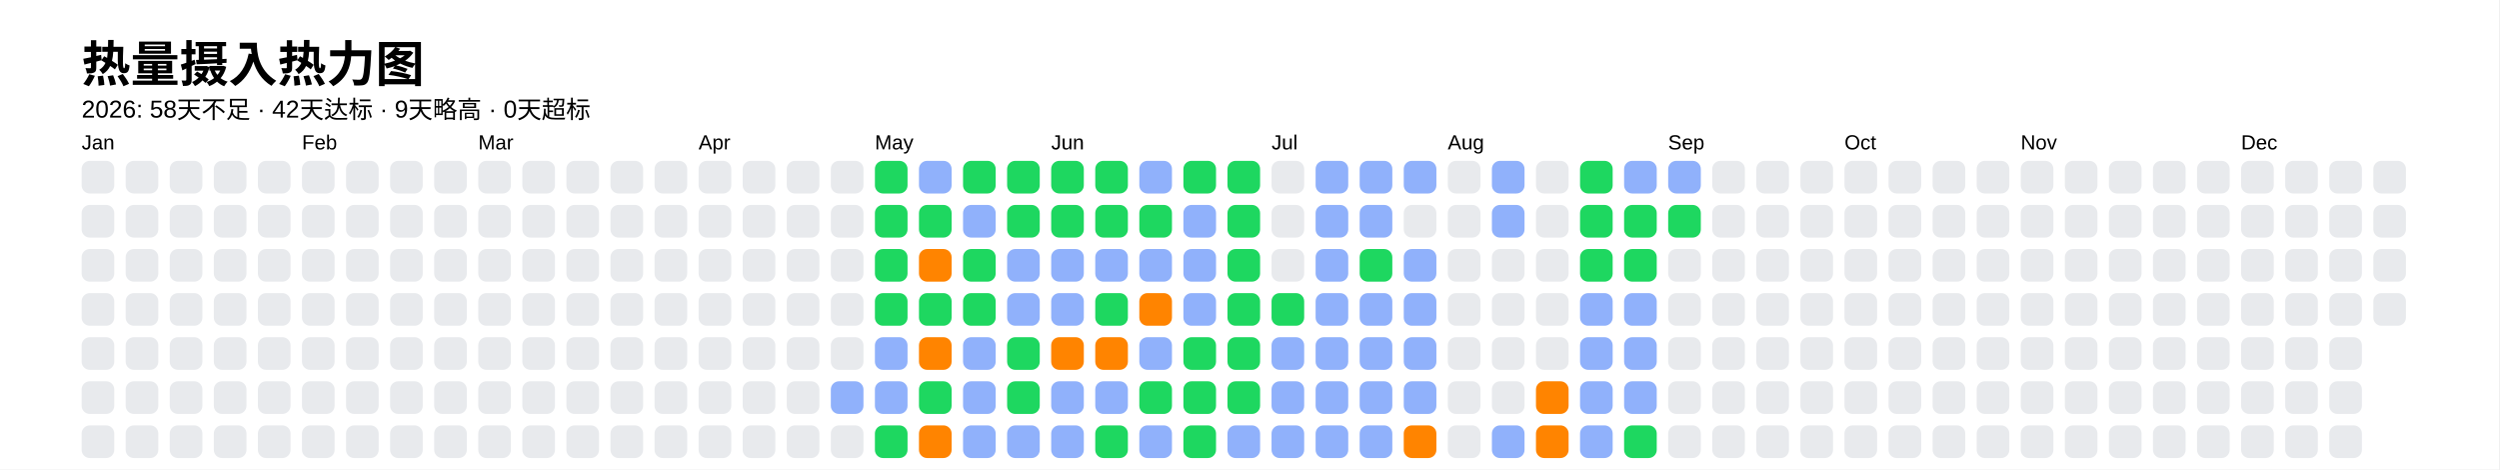
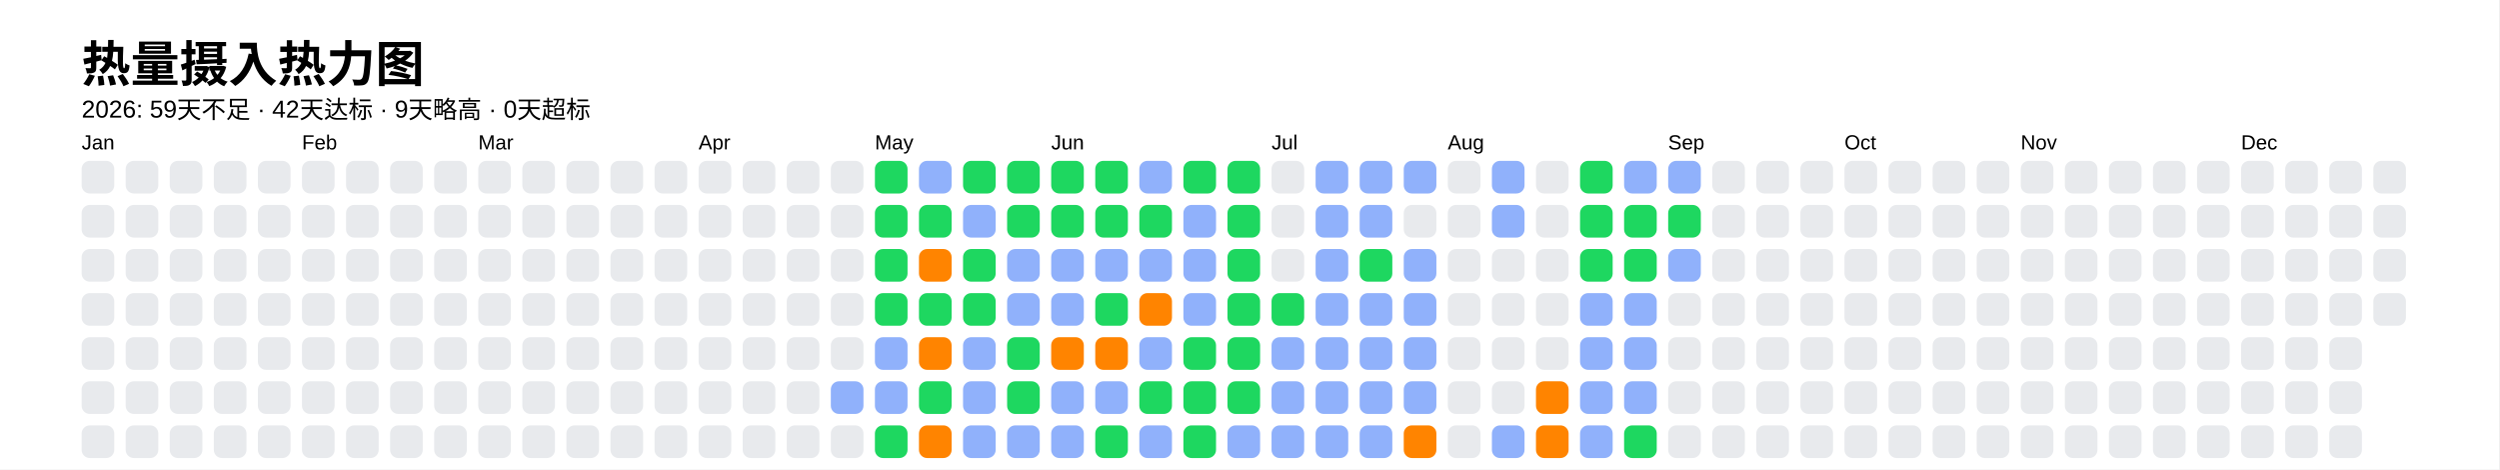
<svg xmlns="http://www.w3.org/2000/svg" style="background-color:white;" baseProfile="full" height="57.5mm" version="1.1" viewBox="0,0,306.2,57.5" width="306.2mm">
  <defs />
  <rect fill="#FFFFFF" height="57.5" width="306.2" x="0" y="0" />
  <text fill="#000000" style="font-size:6px; font-family:Arial; font-weight:bold;" x="10" y="10">热量摄入热力图</text>
-   <text fill="#000000" style="font-size:3px; font-family:Arial;" x="10" y="14.4">2026: 58天不足 · 42天达标 · 9天略高 · 0天超标</text>
+   <text fill="#000000" style="font-size:3px; font-family:Arial;" x="10" y="14.4">2026: 59天不足 · 42天达标 · 9天略高 · 0天超标</text>
  <text fill="#000000" style="font-size:2.5px; font-family:Arial" x="10" y="18.3">Jan</text>
  <rect fill="#E8EAED" height="4" rx="1" ry="1" width="4" x="10" y="19.7" />
  <rect fill="#E8EAED" height="4" rx="1" ry="1" width="4" x="10" y="25.1" />
  <rect fill="#E8EAED" height="4" rx="1" ry="1" width="4" x="10" y="30.5" />
  <rect fill="#E8EAED" height="4" rx="1" ry="1" width="4" x="10" y="35.9" />
  <rect fill="#E8EAED" height="4" rx="1" ry="1" width="4" x="10" y="41.3" />
  <rect fill="#E8EAED" height="4" rx="1" ry="1" width="4" x="10" y="46.7" />
  <rect fill="#E8EAED" height="4" rx="1" ry="1" width="4" x="10" y="52.1" />
  <rect fill="#E8EAED" height="4" rx="1" ry="1" width="4" x="15.4" y="19.7" />
  <rect fill="#E8EAED" height="4" rx="1" ry="1" width="4" x="15.4" y="25.1" />
  <rect fill="#E8EAED" height="4" rx="1" ry="1" width="4" x="15.4" y="30.5" />
  <rect fill="#E8EAED" height="4" rx="1" ry="1" width="4" x="15.4" y="35.9" />
  <rect fill="#E8EAED" height="4" rx="1" ry="1" width="4" x="15.4" y="41.3" />
  <rect fill="#E8EAED" height="4" rx="1" ry="1" width="4" x="15.4" y="46.7" />
  <rect fill="#E8EAED" height="4" rx="1" ry="1" width="4" x="15.4" y="52.1" />
  <rect fill="#E8EAED" height="4" rx="1" ry="1" width="4" x="20.8" y="19.7" />
  <rect fill="#E8EAED" height="4" rx="1" ry="1" width="4" x="20.8" y="25.1" />
  <rect fill="#E8EAED" height="4" rx="1" ry="1" width="4" x="20.8" y="30.5" />
  <rect fill="#E8EAED" height="4" rx="1" ry="1" width="4" x="20.8" y="35.9" />
  <rect fill="#E8EAED" height="4" rx="1" ry="1" width="4" x="20.8" y="41.3" />
  <rect fill="#E8EAED" height="4" rx="1" ry="1" width="4" x="20.8" y="46.7" />
  <rect fill="#E8EAED" height="4" rx="1" ry="1" width="4" x="20.8" y="52.1" />
  <rect fill="#E8EAED" height="4" rx="1" ry="1" width="4" x="26.2" y="19.7" />
  <rect fill="#E8EAED" height="4" rx="1" ry="1" width="4" x="26.2" y="25.1" />
  <rect fill="#E8EAED" height="4" rx="1" ry="1" width="4" x="26.2" y="30.5" />
  <rect fill="#E8EAED" height="4" rx="1" ry="1" width="4" x="26.2" y="35.9" />
  <rect fill="#E8EAED" height="4" rx="1" ry="1" width="4" x="26.2" y="41.3" />
  <rect fill="#E8EAED" height="4" rx="1" ry="1" width="4" x="26.2" y="46.7" />
  <rect fill="#E8EAED" height="4" rx="1" ry="1" width="4" x="26.2" y="52.1" />
  <rect fill="#E8EAED" height="4" rx="1" ry="1" width="4" x="31.6" y="19.7" />
  <rect fill="#E8EAED" height="4" rx="1" ry="1" width="4" x="31.6" y="25.1" />
  <rect fill="#E8EAED" height="4" rx="1" ry="1" width="4" x="31.6" y="30.5" />
  <rect fill="#E8EAED" height="4" rx="1" ry="1" width="4" x="31.6" y="35.9" />
  <rect fill="#E8EAED" height="4" rx="1" ry="1" width="4" x="31.6" y="41.3" />
  <rect fill="#E8EAED" height="4" rx="1" ry="1" width="4" x="31.6" y="46.7" />
  <rect fill="#E8EAED" height="4" rx="1" ry="1" width="4" x="31.6" y="52.1" />
  <text fill="#000000" style="font-size:2.5px; font-family:Arial" x="37.0" y="18.3">Feb</text>
  <rect fill="#E8EAED" height="4" rx="1" ry="1" width="4" x="37.0" y="19.7" />
  <rect fill="#E8EAED" height="4" rx="1" ry="1" width="4" x="37.0" y="25.1" />
  <rect fill="#E8EAED" height="4" rx="1" ry="1" width="4" x="37.0" y="30.5" />
  <rect fill="#E8EAED" height="4" rx="1" ry="1" width="4" x="37.0" y="35.9" />
  <rect fill="#E8EAED" height="4" rx="1" ry="1" width="4" x="37.0" y="41.3" />
  <rect fill="#E8EAED" height="4" rx="1" ry="1" width="4" x="37.0" y="46.7" />
  <rect fill="#E8EAED" height="4" rx="1" ry="1" width="4" x="37.0" y="52.1" />
  <rect fill="#E8EAED" height="4" rx="1" ry="1" width="4" x="42.4" y="19.7" />
  <rect fill="#E8EAED" height="4" rx="1" ry="1" width="4" x="42.4" y="25.1" />
  <rect fill="#E8EAED" height="4" rx="1" ry="1" width="4" x="42.4" y="30.5" />
  <rect fill="#E8EAED" height="4" rx="1" ry="1" width="4" x="42.4" y="35.9" />
  <rect fill="#E8EAED" height="4" rx="1" ry="1" width="4" x="42.4" y="41.3" />
  <rect fill="#E8EAED" height="4" rx="1" ry="1" width="4" x="42.4" y="46.7" />
  <rect fill="#E8EAED" height="4" rx="1" ry="1" width="4" x="42.4" y="52.1" />
  <rect fill="#E8EAED" height="4" rx="1" ry="1" width="4" x="47.8" y="19.7" />
  <rect fill="#E8EAED" height="4" rx="1" ry="1" width="4" x="47.8" y="25.1" />
  <rect fill="#E8EAED" height="4" rx="1" ry="1" width="4" x="47.8" y="30.5" />
  <rect fill="#E8EAED" height="4" rx="1" ry="1" width="4" x="47.8" y="35.9" />
  <rect fill="#E8EAED" height="4" rx="1" ry="1" width="4" x="47.8" y="41.3" />
  <rect fill="#E8EAED" height="4" rx="1" ry="1" width="4" x="47.8" y="46.7" />
  <rect fill="#E8EAED" height="4" rx="1" ry="1" width="4" x="47.8" y="52.1" />
  <rect fill="#E8EAED" height="4" rx="1" ry="1" width="4" x="53.2" y="19.7" />
  <rect fill="#E8EAED" height="4" rx="1" ry="1" width="4" x="53.2" y="25.1" />
  <rect fill="#E8EAED" height="4" rx="1" ry="1" width="4" x="53.2" y="30.5" />
  <rect fill="#E8EAED" height="4" rx="1" ry="1" width="4" x="53.2" y="35.9" />
  <rect fill="#E8EAED" height="4" rx="1" ry="1" width="4" x="53.2" y="41.3" />
  <rect fill="#E8EAED" height="4" rx="1" ry="1" width="4" x="53.2" y="46.7" />
  <rect fill="#E8EAED" height="4" rx="1" ry="1" width="4" x="53.2" y="52.1" />
  <text fill="#000000" style="font-size:2.5px; font-family:Arial" x="58.6" y="18.3">Mar</text>
  <rect fill="#E8EAED" height="4" rx="1" ry="1" width="4" x="58.6" y="19.7" />
  <rect fill="#E8EAED" height="4" rx="1" ry="1" width="4" x="58.6" y="25.1" />
  <rect fill="#E8EAED" height="4" rx="1" ry="1" width="4" x="58.6" y="30.5" />
  <rect fill="#E8EAED" height="4" rx="1" ry="1" width="4" x="58.6" y="35.9" />
  <rect fill="#E8EAED" height="4" rx="1" ry="1" width="4" x="58.6" y="41.3" />
  <rect fill="#E8EAED" height="4" rx="1" ry="1" width="4" x="58.6" y="46.7" />
  <rect fill="#E8EAED" height="4" rx="1" ry="1" width="4" x="58.6" y="52.1" />
  <rect fill="#E8EAED" height="4" rx="1" ry="1" width="4" x="64" y="19.7" />
  <rect fill="#E8EAED" height="4" rx="1" ry="1" width="4" x="64" y="25.1" />
  <rect fill="#E8EAED" height="4" rx="1" ry="1" width="4" x="64" y="30.5" />
  <rect fill="#E8EAED" height="4" rx="1" ry="1" width="4" x="64" y="35.9" />
  <rect fill="#E8EAED" height="4" rx="1" ry="1" width="4" x="64" y="41.3" />
  <rect fill="#E8EAED" height="4" rx="1" ry="1" width="4" x="64" y="46.7" />
  <rect fill="#E8EAED" height="4" rx="1" ry="1" width="4" x="64" y="52.1" />
  <rect fill="#E8EAED" height="4" rx="1" ry="1" width="4" x="69.4" y="19.7" />
  <rect fill="#E8EAED" height="4" rx="1" ry="1" width="4" x="69.4" y="25.1" />
  <rect fill="#E8EAED" height="4" rx="1" ry="1" width="4" x="69.4" y="30.5" />
  <rect fill="#E8EAED" height="4" rx="1" ry="1" width="4" x="69.4" y="35.9" />
  <rect fill="#E8EAED" height="4" rx="1" ry="1" width="4" x="69.4" y="41.3" />
  <rect fill="#E8EAED" height="4" rx="1" ry="1" width="4" x="69.4" y="46.7" />
  <rect fill="#E8EAED" height="4" rx="1" ry="1" width="4" x="69.4" y="52.1" />
  <rect fill="#E8EAED" height="4" rx="1" ry="1" width="4" x="74.8" y="19.7" />
  <rect fill="#E8EAED" height="4" rx="1" ry="1" width="4" x="74.8" y="25.1" />
  <rect fill="#E8EAED" height="4" rx="1" ry="1" width="4" x="74.8" y="30.5" />
  <rect fill="#E8EAED" height="4" rx="1" ry="1" width="4" x="74.8" y="35.9" />
  <rect fill="#E8EAED" height="4" rx="1" ry="1" width="4" x="74.8" y="41.3" />
  <rect fill="#E8EAED" height="4" rx="1" ry="1" width="4" x="74.8" y="46.7" />
  <rect fill="#E8EAED" height="4" rx="1" ry="1" width="4" x="74.8" y="52.1" />
  <rect fill="#E8EAED" height="4" rx="1" ry="1" width="4" x="80.2" y="19.7" />
  <rect fill="#E8EAED" height="4" rx="1" ry="1" width="4" x="80.2" y="25.1" />
  <rect fill="#E8EAED" height="4" rx="1" ry="1" width="4" x="80.2" y="30.5" />
  <rect fill="#E8EAED" height="4" rx="1" ry="1" width="4" x="80.2" y="35.9" />
  <rect fill="#E8EAED" height="4" rx="1" ry="1" width="4" x="80.2" y="41.3" />
  <rect fill="#E8EAED" height="4" rx="1" ry="1" width="4" x="80.2" y="46.7" />
  <rect fill="#E8EAED" height="4" rx="1" ry="1" width="4" x="80.2" y="52.1" />
  <text fill="#000000" style="font-size:2.5px; font-family:Arial" x="85.6" y="18.3">Apr</text>
  <rect fill="#E8EAED" height="4" rx="1" ry="1" width="4" x="85.6" y="19.7" />
  <rect fill="#E8EAED" height="4" rx="1" ry="1" width="4" x="85.6" y="25.1" />
  <rect fill="#E8EAED" height="4" rx="1" ry="1" width="4" x="85.6" y="30.5" />
  <rect fill="#E8EAED" height="4" rx="1" ry="1" width="4" x="85.6" y="35.9" />
  <rect fill="#E8EAED" height="4" rx="1" ry="1" width="4" x="85.6" y="41.3" />
  <rect fill="#E8EAED" height="4" rx="1" ry="1" width="4" x="85.6" y="46.7" />
  <rect fill="#E8EAED" height="4" rx="1" ry="1" width="4" x="85.6" y="52.1" />
  <rect fill="#E8EAED" height="4" rx="1" ry="1" width="4" x="91" y="19.7" />
  <rect fill="#E8EAED" height="4" rx="1" ry="1" width="4" x="91" y="25.1" />
  <rect fill="#E8EAED" height="4" rx="1" ry="1" width="4" x="91" y="30.5" />
  <rect fill="#E8EAED" height="4" rx="1" ry="1" width="4" x="91" y="35.9" />
  <rect fill="#E8EAED" height="4" rx="1" ry="1" width="4" x="91" y="41.3" />
  <rect fill="#E8EAED" height="4" rx="1" ry="1" width="4" x="91" y="46.7" />
  <rect fill="#E8EAED" height="4" rx="1" ry="1" width="4" x="91" y="52.1" />
  <rect fill="#E8EAED" height="4" rx="1" ry="1" width="4" x="96.4" y="19.7" />
  <rect fill="#E8EAED" height="4" rx="1" ry="1" width="4" x="96.4" y="25.1" />
  <rect fill="#E8EAED" height="4" rx="1" ry="1" width="4" x="96.4" y="30.5" />
  <rect fill="#E8EAED" height="4" rx="1" ry="1" width="4" x="96.4" y="35.9" />
  <rect fill="#E8EAED" height="4" rx="1" ry="1" width="4" x="96.4" y="41.3" />
  <rect fill="#E8EAED" height="4" rx="1" ry="1" width="4" x="96.4" y="46.7" />
  <rect fill="#E8EAED" height="4" rx="1" ry="1" width="4" x="96.4" y="52.1" />
  <rect fill="#E8EAED" height="4" rx="1" ry="1" width="4" x="101.8" y="19.7" />
  <rect fill="#E8EAED" height="4" rx="1" ry="1" width="4" x="101.8" y="25.1" />
  <rect fill="#E8EAED" height="4" rx="1" ry="1" width="4" x="101.8" y="30.5" />
  <rect fill="#E8EAED" height="4" rx="1" ry="1" width="4" x="101.8" y="35.9" />
  <rect fill="#E8EAED" height="4" rx="1" ry="1" width="4" x="101.8" y="41.3" />
  <rect fill="#90b1fb" height="4" rx="1" ry="1" width="4" x="101.8" y="46.7" />
  <rect fill="#E8EAED" height="4" rx="1" ry="1" width="4" x="101.8" y="52.1" />
  <text fill="#000000" style="font-size:2.5px; font-family:Arial" x="107.2" y="18.3">May</text>
  <rect fill="#1ed760" height="4" rx="1" ry="1" width="4" x="107.2" y="19.7" />
  <rect fill="#1ed760" height="4" rx="1" ry="1" width="4" x="107.2" y="25.1" />
  <rect fill="#1ed760" height="4" rx="1" ry="1" width="4" x="107.2" y="30.5" />
  <rect fill="#1ed760" height="4" rx="1" ry="1" width="4" x="107.2" y="35.9" />
  <rect fill="#90b1fb" height="4" rx="1" ry="1" width="4" x="107.2" y="41.3" />
  <rect fill="#90b1fb" height="4" rx="1" ry="1" width="4" x="107.2" y="46.7" />
  <rect fill="#1ed760" height="4" rx="1" ry="1" width="4" x="107.2" y="52.1" />
  <rect fill="#90b1fb" height="4" rx="1" ry="1" width="4" x="112.6" y="19.7" />
  <rect fill="#1ed760" height="4" rx="1" ry="1" width="4" x="112.6" y="25.1" />
  <rect fill="#ff8400" height="4" rx="1" ry="1" width="4" x="112.6" y="30.5" />
  <rect fill="#1ed760" height="4" rx="1" ry="1" width="4" x="112.6" y="35.9" />
  <rect fill="#ff8400" height="4" rx="1" ry="1" width="4" x="112.6" y="41.3" />
  <rect fill="#1ed760" height="4" rx="1" ry="1" width="4" x="112.6" y="46.7" />
  <rect fill="#ff8400" height="4" rx="1" ry="1" width="4" x="112.6" y="52.1" />
  <rect fill="#1ed760" height="4" rx="1" ry="1" width="4" x="118" y="19.7" />
  <rect fill="#90b1fb" height="4" rx="1" ry="1" width="4" x="118" y="25.1" />
  <rect fill="#1ed760" height="4" rx="1" ry="1" width="4" x="118" y="30.5" />
  <rect fill="#1ed760" height="4" rx="1" ry="1" width="4" x="118" y="35.9" />
  <rect fill="#90b1fb" height="4" rx="1" ry="1" width="4" x="118" y="41.3" />
  <rect fill="#90b1fb" height="4" rx="1" ry="1" width="4" x="118" y="46.7" />
  <rect fill="#90b1fb" height="4" rx="1" ry="1" width="4" x="118" y="52.1" />
  <rect fill="#1ed760" height="4" rx="1" ry="1" width="4" x="123.4" y="19.7" />
  <rect fill="#1ed760" height="4" rx="1" ry="1" width="4" x="123.4" y="25.1" />
  <rect fill="#90b1fb" height="4" rx="1" ry="1" width="4" x="123.4" y="30.5" />
  <rect fill="#90b1fb" height="4" rx="1" ry="1" width="4" x="123.4" y="35.9" />
  <rect fill="#1ed760" height="4" rx="1" ry="1" width="4" x="123.4" y="41.3" />
  <rect fill="#1ed760" height="4" rx="1" ry="1" width="4" x="123.4" y="46.7" />
  <rect fill="#90b1fb" height="4" rx="1" ry="1" width="4" x="123.4" y="52.1" />
  <text fill="#000000" style="font-size:2.5px; font-family:Arial" x="128.8" y="18.3">Jun</text>
  <rect fill="#1ed760" height="4" rx="1" ry="1" width="4" x="128.8" y="19.7" />
  <rect fill="#1ed760" height="4" rx="1" ry="1" width="4" x="128.8" y="25.1" />
  <rect fill="#90b1fb" height="4" rx="1" ry="1" width="4" x="128.8" y="30.5" />
  <rect fill="#90b1fb" height="4" rx="1" ry="1" width="4" x="128.8" y="35.9" />
  <rect fill="#ff8400" height="4" rx="1" ry="1" width="4" x="128.8" y="41.3" />
  <rect fill="#90b1fb" height="4" rx="1" ry="1" width="4" x="128.8" y="46.7" />
  <rect fill="#90b1fb" height="4" rx="1" ry="1" width="4" x="128.8" y="52.1" />
  <rect fill="#1ed760" height="4" rx="1" ry="1" width="4" x="134.2" y="19.7" />
  <rect fill="#1ed760" height="4" rx="1" ry="1" width="4" x="134.2" y="25.1" />
  <rect fill="#90b1fb" height="4" rx="1" ry="1" width="4" x="134.2" y="30.5" />
  <rect fill="#1ed760" height="4" rx="1" ry="1" width="4" x="134.2" y="35.9" />
  <rect fill="#ff8400" height="4" rx="1" ry="1" width="4" x="134.2" y="41.3" />
  <rect fill="#90b1fb" height="4" rx="1" ry="1" width="4" x="134.2" y="46.7" />
  <rect fill="#1ed760" height="4" rx="1" ry="1" width="4" x="134.2" y="52.1" />
  <rect fill="#90b1fb" height="4" rx="1" ry="1" width="4" x="139.6" y="19.7" />
  <rect fill="#1ed760" height="4" rx="1" ry="1" width="4" x="139.6" y="25.1" />
  <rect fill="#90b1fb" height="4" rx="1" ry="1" width="4" x="139.6" y="30.5" />
  <rect fill="#ff8400" height="4" rx="1" ry="1" width="4" x="139.6" y="35.9" />
  <rect fill="#90b1fb" height="4" rx="1" ry="1" width="4" x="139.6" y="41.3" />
  <rect fill="#1ed760" height="4" rx="1" ry="1" width="4" x="139.6" y="46.7" />
  <rect fill="#90b1fb" height="4" rx="1" ry="1" width="4" x="139.6" y="52.1" />
  <rect fill="#1ed760" height="4" rx="1" ry="1" width="4" x="145" y="19.7" />
  <rect fill="#90b1fb" height="4" rx="1" ry="1" width="4" x="145" y="25.1" />
  <rect fill="#90b1fb" height="4" rx="1" ry="1" width="4" x="145" y="30.5" />
  <rect fill="#90b1fb" height="4" rx="1" ry="1" width="4" x="145" y="35.9" />
  <rect fill="#1ed760" height="4" rx="1" ry="1" width="4" x="145" y="41.3" />
  <rect fill="#1ed760" height="4" rx="1" ry="1" width="4" x="145" y="46.7" />
  <rect fill="#1ed760" height="4" rx="1" ry="1" width="4" x="145" y="52.1" />
  <rect fill="#1ed760" height="4" rx="1" ry="1" width="4" x="150.4" y="19.7" />
  <rect fill="#1ed760" height="4" rx="1" ry="1" width="4" x="150.4" y="25.1" />
  <rect fill="#1ed760" height="4" rx="1" ry="1" width="4" x="150.4" y="30.5" />
  <rect fill="#1ed760" height="4" rx="1" ry="1" width="4" x="150.4" y="35.9" />
  <rect fill="#1ed760" height="4" rx="1" ry="1" width="4" x="150.4" y="41.3" />
  <rect fill="#1ed760" height="4" rx="1" ry="1" width="4" x="150.4" y="46.7" />
  <rect fill="#90b1fb" height="4" rx="1" ry="1" width="4" x="150.4" y="52.1" />
  <text fill="#000000" style="font-size:2.5px; font-family:Arial" x="155.8" y="18.3">Jul</text>
  <rect fill="#E8EAED" height="4" rx="1" ry="1" width="4" x="155.8" y="19.7" />
  <rect fill="#E8EAED" height="4" rx="1" ry="1" width="4" x="155.8" y="25.1" />
  <rect fill="#E8EAED" height="4" rx="1" ry="1" width="4" x="155.8" y="30.5" />
  <rect fill="#1ed760" height="4" rx="1" ry="1" width="4" x="155.8" y="35.9" />
  <rect fill="#90b1fb" height="4" rx="1" ry="1" width="4" x="155.8" y="41.3" />
  <rect fill="#90b1fb" height="4" rx="1" ry="1" width="4" x="155.8" y="46.7" />
  <rect fill="#90b1fb" height="4" rx="1" ry="1" width="4" x="155.8" y="52.1" />
  <rect fill="#90b1fb" height="4" rx="1" ry="1" width="4" x="161.2" y="19.7" />
  <rect fill="#90b1fb" height="4" rx="1" ry="1" width="4" x="161.2" y="25.1" />
  <rect fill="#90b1fb" height="4" rx="1" ry="1" width="4" x="161.2" y="30.5" />
  <rect fill="#90b1fb" height="4" rx="1" ry="1" width="4" x="161.2" y="35.9" />
  <rect fill="#90b1fb" height="4" rx="1" ry="1" width="4" x="161.2" y="41.3" />
  <rect fill="#90b1fb" height="4" rx="1" ry="1" width="4" x="161.2" y="46.7" />
  <rect fill="#90b1fb" height="4" rx="1" ry="1" width="4" x="161.2" y="52.1" />
  <rect fill="#90b1fb" height="4" rx="1" ry="1" width="4" x="166.6" y="19.7" />
  <rect fill="#90b1fb" height="4" rx="1" ry="1" width="4" x="166.6" y="25.1" />
  <rect fill="#1ed760" height="4" rx="1" ry="1" width="4" x="166.6" y="30.5" />
  <rect fill="#90b1fb" height="4" rx="1" ry="1" width="4" x="166.6" y="35.9" />
  <rect fill="#90b1fb" height="4" rx="1" ry="1" width="4" x="166.6" y="41.3" />
  <rect fill="#90b1fb" height="4" rx="1" ry="1" width="4" x="166.6" y="46.7" />
  <rect fill="#90b1fb" height="4" rx="1" ry="1" width="4" x="166.6" y="52.1" />
  <rect fill="#90b1fb" height="4" rx="1" ry="1" width="4" x="172" y="19.7" />
  <rect fill="#E8EAED" height="4" rx="1" ry="1" width="4" x="172" y="25.1" />
  <rect fill="#90b1fb" height="4" rx="1" ry="1" width="4" x="172" y="30.5" />
  <rect fill="#90b1fb" height="4" rx="1" ry="1" width="4" x="172" y="35.9" />
  <rect fill="#90b1fb" height="4" rx="1" ry="1" width="4" x="172" y="41.3" />
  <rect fill="#90b1fb" height="4" rx="1" ry="1" width="4" x="172" y="46.7" />
  <rect fill="#ff8400" height="4" rx="1" ry="1" width="4" x="172" y="52.1" />
  <text fill="#000000" style="font-size:2.5px; font-family:Arial" x="177.4" y="18.3">Aug</text>
  <rect fill="#E8EAED" height="4" rx="1" ry="1" width="4" x="177.4" y="19.7" />
  <rect fill="#E8EAED" height="4" rx="1" ry="1" width="4" x="177.4" y="25.1" />
  <rect fill="#E8EAED" height="4" rx="1" ry="1" width="4" x="177.4" y="30.5" />
  <rect fill="#E8EAED" height="4" rx="1" ry="1" width="4" x="177.4" y="35.9" />
  <rect fill="#E8EAED" height="4" rx="1" ry="1" width="4" x="177.4" y="41.3" />
  <rect fill="#E8EAED" height="4" rx="1" ry="1" width="4" x="177.4" y="46.7" />
  <rect fill="#E8EAED" height="4" rx="1" ry="1" width="4" x="177.4" y="52.1" />
  <rect fill="#90b1fb" height="4" rx="1" ry="1" width="4" x="182.8" y="19.7" />
  <rect fill="#90b1fb" height="4" rx="1" ry="1" width="4" x="182.8" y="25.1" />
  <rect fill="#E8EAED" height="4" rx="1" ry="1" width="4" x="182.8" y="30.5" />
  <rect fill="#E8EAED" height="4" rx="1" ry="1" width="4" x="182.8" y="35.9" />
  <rect fill="#E8EAED" height="4" rx="1" ry="1" width="4" x="182.8" y="41.3" />
  <rect fill="#E8EAED" height="4" rx="1" ry="1" width="4" x="182.8" y="46.7" />
  <rect fill="#90b1fb" height="4" rx="1" ry="1" width="4" x="182.8" y="52.1" />
  <rect fill="#E8EAED" height="4" rx="1" ry="1" width="4" x="188.2" y="19.7" />
  <rect fill="#E8EAED" height="4" rx="1" ry="1" width="4" x="188.2" y="25.1" />
  <rect fill="#E8EAED" height="4" rx="1" ry="1" width="4" x="188.2" y="30.5" />
  <rect fill="#E8EAED" height="4" rx="1" ry="1" width="4" x="188.2" y="35.9" />
  <rect fill="#E8EAED" height="4" rx="1" ry="1" width="4" x="188.2" y="41.3" />
  <rect fill="#ff8400" height="4" rx="1" ry="1" width="4" x="188.2" y="46.7" />
  <rect fill="#ff8400" height="4" rx="1" ry="1" width="4" x="188.2" y="52.1" />
  <rect fill="#1ed760" height="4" rx="1" ry="1" width="4" x="193.6" y="19.7" />
  <rect fill="#1ed760" height="4" rx="1" ry="1" width="4" x="193.6" y="25.1" />
  <rect fill="#1ed760" height="4" rx="1" ry="1" width="4" x="193.6" y="30.5" />
  <rect fill="#90b1fb" height="4" rx="1" ry="1" width="4" x="193.6" y="35.9" />
  <rect fill="#90b1fb" height="4" rx="1" ry="1" width="4" x="193.6" y="41.3" />
  <rect fill="#90b1fb" height="4" rx="1" ry="1" width="4" x="193.6" y="46.7" />
  <rect fill="#90b1fb" height="4" rx="1" ry="1" width="4" x="193.6" y="52.1" />
  <rect fill="#90b1fb" height="4" rx="1" ry="1" width="4" x="199" y="19.7" />
  <rect fill="#1ed760" height="4" rx="1" ry="1" width="4" x="199" y="25.1" />
  <rect fill="#1ed760" height="4" rx="1" ry="1" width="4" x="199" y="30.5" />
  <rect fill="#90b1fb" height="4" rx="1" ry="1" width="4" x="199" y="35.9" />
  <rect fill="#90b1fb" height="4" rx="1" ry="1" width="4" x="199" y="41.3" />
  <rect fill="#90b1fb" height="4" rx="1" ry="1" width="4" x="199" y="46.7" />
  <rect fill="#1ed760" height="4" rx="1" ry="1" width="4" x="199" y="52.1" />
  <text fill="#000000" style="font-size:2.5px; font-family:Arial" x="204.4" y="18.3">Sep</text>
  <rect fill="#90b1fb" height="4" rx="1" ry="1" width="4" x="204.4" y="19.7" />
  <rect fill="#1ed760" height="4" rx="1" ry="1" width="4" x="204.4" y="25.1" />
-   <rect fill="#E8EAED" height="4" rx="1" ry="1" width="4" x="204.4" y="30.5" />
+   <rect fill="#90b1fb" height="4" rx="1" ry="1" width="4" x="204.4" y="30.5" />
  <rect fill="#E8EAED" height="4" rx="1" ry="1" width="4" x="204.4" y="35.9" />
  <rect fill="#E8EAED" height="4" rx="1" ry="1" width="4" x="204.4" y="41.3" />
  <rect fill="#E8EAED" height="4" rx="1" ry="1" width="4" x="204.4" y="46.7" />
  <rect fill="#E8EAED" height="4" rx="1" ry="1" width="4" x="204.4" y="52.1" />
  <rect fill="#E8EAED" height="4" rx="1" ry="1" width="4" x="209.8" y="19.7" />
  <rect fill="#E8EAED" height="4" rx="1" ry="1" width="4" x="209.8" y="25.1" />
  <rect fill="#E8EAED" height="4" rx="1" ry="1" width="4" x="209.8" y="30.5" />
  <rect fill="#E8EAED" height="4" rx="1" ry="1" width="4" x="209.8" y="35.9" />
  <rect fill="#E8EAED" height="4" rx="1" ry="1" width="4" x="209.8" y="41.3" />
  <rect fill="#E8EAED" height="4" rx="1" ry="1" width="4" x="209.8" y="46.7" />
  <rect fill="#E8EAED" height="4" rx="1" ry="1" width="4" x="209.8" y="52.1" />
  <rect fill="#E8EAED" height="4" rx="1" ry="1" width="4" x="215.2" y="19.7" />
  <rect fill="#E8EAED" height="4" rx="1" ry="1" width="4" x="215.2" y="25.1" />
  <rect fill="#E8EAED" height="4" rx="1" ry="1" width="4" x="215.2" y="30.5" />
  <rect fill="#E8EAED" height="4" rx="1" ry="1" width="4" x="215.2" y="35.9" />
  <rect fill="#E8EAED" height="4" rx="1" ry="1" width="4" x="215.2" y="41.3" />
  <rect fill="#E8EAED" height="4" rx="1" ry="1" width="4" x="215.2" y="46.7" />
  <rect fill="#E8EAED" height="4" rx="1" ry="1" width="4" x="215.2" y="52.1" />
  <rect fill="#E8EAED" height="4" rx="1" ry="1" width="4" x="220.6" y="19.7" />
  <rect fill="#E8EAED" height="4" rx="1" ry="1" width="4" x="220.6" y="25.1" />
  <rect fill="#E8EAED" height="4" rx="1" ry="1" width="4" x="220.6" y="30.5" />
  <rect fill="#E8EAED" height="4" rx="1" ry="1" width="4" x="220.6" y="35.9" />
  <rect fill="#E8EAED" height="4" rx="1" ry="1" width="4" x="220.6" y="41.3" />
  <rect fill="#E8EAED" height="4" rx="1" ry="1" width="4" x="220.6" y="46.7" />
  <rect fill="#E8EAED" height="4" rx="1" ry="1" width="4" x="220.6" y="52.1" />
  <text fill="#000000" style="font-size:2.5px; font-family:Arial" x="226" y="18.3">Oct</text>
  <rect fill="#E8EAED" height="4" rx="1" ry="1" width="4" x="226" y="19.7" />
  <rect fill="#E8EAED" height="4" rx="1" ry="1" width="4" x="226" y="25.1" />
  <rect fill="#E8EAED" height="4" rx="1" ry="1" width="4" x="226" y="30.5" />
  <rect fill="#E8EAED" height="4" rx="1" ry="1" width="4" x="226" y="35.9" />
  <rect fill="#E8EAED" height="4" rx="1" ry="1" width="4" x="226" y="41.3" />
  <rect fill="#E8EAED" height="4" rx="1" ry="1" width="4" x="226" y="46.7" />
  <rect fill="#E8EAED" height="4" rx="1" ry="1" width="4" x="226" y="52.1" />
  <rect fill="#E8EAED" height="4" rx="1" ry="1" width="4" x="231.4" y="19.7" />
  <rect fill="#E8EAED" height="4" rx="1" ry="1" width="4" x="231.4" y="25.1" />
  <rect fill="#E8EAED" height="4" rx="1" ry="1" width="4" x="231.4" y="30.5" />
  <rect fill="#E8EAED" height="4" rx="1" ry="1" width="4" x="231.4" y="35.9" />
  <rect fill="#E8EAED" height="4" rx="1" ry="1" width="4" x="231.4" y="41.3" />
  <rect fill="#E8EAED" height="4" rx="1" ry="1" width="4" x="231.4" y="46.7" />
  <rect fill="#E8EAED" height="4" rx="1" ry="1" width="4" x="231.4" y="52.1" />
  <rect fill="#E8EAED" height="4" rx="1" ry="1" width="4" x="236.8" y="19.7" />
  <rect fill="#E8EAED" height="4" rx="1" ry="1" width="4" x="236.8" y="25.1" />
  <rect fill="#E8EAED" height="4" rx="1" ry="1" width="4" x="236.8" y="30.5" />
  <rect fill="#E8EAED" height="4" rx="1" ry="1" width="4" x="236.8" y="35.9" />
  <rect fill="#E8EAED" height="4" rx="1" ry="1" width="4" x="236.8" y="41.3" />
  <rect fill="#E8EAED" height="4" rx="1" ry="1" width="4" x="236.8" y="46.7" />
  <rect fill="#E8EAED" height="4" rx="1" ry="1" width="4" x="236.8" y="52.1" />
  <rect fill="#E8EAED" height="4" rx="1" ry="1" width="4" x="242.2" y="19.7" />
  <rect fill="#E8EAED" height="4" rx="1" ry="1" width="4" x="242.2" y="25.1" />
  <rect fill="#E8EAED" height="4" rx="1" ry="1" width="4" x="242.2" y="30.5" />
  <rect fill="#E8EAED" height="4" rx="1" ry="1" width="4" x="242.2" y="35.9" />
  <rect fill="#E8EAED" height="4" rx="1" ry="1" width="4" x="242.2" y="41.3" />
  <rect fill="#E8EAED" height="4" rx="1" ry="1" width="4" x="242.2" y="46.7" />
  <rect fill="#E8EAED" height="4" rx="1" ry="1" width="4" x="242.2" y="52.1" />
  <text fill="#000000" style="font-size:2.5px; font-family:Arial" x="247.6" y="18.3">Nov</text>
  <rect fill="#E8EAED" height="4" rx="1" ry="1" width="4" x="247.6" y="19.7" />
  <rect fill="#E8EAED" height="4" rx="1" ry="1" width="4" x="247.6" y="25.1" />
  <rect fill="#E8EAED" height="4" rx="1" ry="1" width="4" x="247.6" y="30.5" />
  <rect fill="#E8EAED" height="4" rx="1" ry="1" width="4" x="247.6" y="35.9" />
  <rect fill="#E8EAED" height="4" rx="1" ry="1" width="4" x="247.6" y="41.3" />
  <rect fill="#E8EAED" height="4" rx="1" ry="1" width="4" x="247.6" y="46.7" />
  <rect fill="#E8EAED" height="4" rx="1" ry="1" width="4" x="247.6" y="52.1" />
  <rect fill="#E8EAED" height="4" rx="1" ry="1" width="4" x="253" y="19.7" />
  <rect fill="#E8EAED" height="4" rx="1" ry="1" width="4" x="253" y="25.1" />
  <rect fill="#E8EAED" height="4" rx="1" ry="1" width="4" x="253" y="30.5" />
  <rect fill="#E8EAED" height="4" rx="1" ry="1" width="4" x="253" y="35.9" />
  <rect fill="#E8EAED" height="4" rx="1" ry="1" width="4" x="253" y="41.3" />
  <rect fill="#E8EAED" height="4" rx="1" ry="1" width="4" x="253" y="46.7" />
  <rect fill="#E8EAED" height="4" rx="1" ry="1" width="4" x="253" y="52.1" />
  <rect fill="#E8EAED" height="4" rx="1" ry="1" width="4" x="258.4" y="19.7" />
  <rect fill="#E8EAED" height="4" rx="1" ry="1" width="4" x="258.4" y="25.1" />
  <rect fill="#E8EAED" height="4" rx="1" ry="1" width="4" x="258.4" y="30.5" />
  <rect fill="#E8EAED" height="4" rx="1" ry="1" width="4" x="258.4" y="35.9" />
  <rect fill="#E8EAED" height="4" rx="1" ry="1" width="4" x="258.4" y="41.3" />
  <rect fill="#E8EAED" height="4" rx="1" ry="1" width="4" x="258.4" y="46.7" />
  <rect fill="#E8EAED" height="4" rx="1" ry="1" width="4" x="258.4" y="52.1" />
  <rect fill="#E8EAED" height="4" rx="1" ry="1" width="4" x="263.8" y="19.7" />
  <rect fill="#E8EAED" height="4" rx="1" ry="1" width="4" x="263.8" y="25.1" />
  <rect fill="#E8EAED" height="4" rx="1" ry="1" width="4" x="263.8" y="30.5" />
  <rect fill="#E8EAED" height="4" rx="1" ry="1" width="4" x="263.8" y="35.9" />
  <rect fill="#E8EAED" height="4" rx="1" ry="1" width="4" x="263.8" y="41.3" />
  <rect fill="#E8EAED" height="4" rx="1" ry="1" width="4" x="263.8" y="46.7" />
  <rect fill="#E8EAED" height="4" rx="1" ry="1" width="4" x="263.8" y="52.1" />
  <rect fill="#E8EAED" height="4" rx="1" ry="1" width="4" x="269.2" y="19.7" />
  <rect fill="#E8EAED" height="4" rx="1" ry="1" width="4" x="269.2" y="25.1" />
  <rect fill="#E8EAED" height="4" rx="1" ry="1" width="4" x="269.2" y="30.5" />
  <rect fill="#E8EAED" height="4" rx="1" ry="1" width="4" x="269.2" y="35.9" />
  <rect fill="#E8EAED" height="4" rx="1" ry="1" width="4" x="269.2" y="41.3" />
  <rect fill="#E8EAED" height="4" rx="1" ry="1" width="4" x="269.2" y="46.7" />
  <rect fill="#E8EAED" height="4" rx="1" ry="1" width="4" x="269.2" y="52.1" />
  <text fill="#000000" style="font-size:2.5px; font-family:Arial" x="274.6" y="18.3">Dec</text>
  <rect fill="#E8EAED" height="4" rx="1" ry="1" width="4" x="274.6" y="19.7" />
  <rect fill="#E8EAED" height="4" rx="1" ry="1" width="4" x="274.6" y="25.1" />
  <rect fill="#E8EAED" height="4" rx="1" ry="1" width="4" x="274.6" y="30.5" />
  <rect fill="#E8EAED" height="4" rx="1" ry="1" width="4" x="274.6" y="35.9" />
  <rect fill="#E8EAED" height="4" rx="1" ry="1" width="4" x="274.6" y="41.3" />
  <rect fill="#E8EAED" height="4" rx="1" ry="1" width="4" x="274.6" y="46.7" />
  <rect fill="#E8EAED" height="4" rx="1" ry="1" width="4" x="274.6" y="52.1" />
  <rect fill="#E8EAED" height="4" rx="1" ry="1" width="4" x="280" y="19.7" />
  <rect fill="#E8EAED" height="4" rx="1" ry="1" width="4" x="280" y="25.1" />
  <rect fill="#E8EAED" height="4" rx="1" ry="1" width="4" x="280" y="30.5" />
  <rect fill="#E8EAED" height="4" rx="1" ry="1" width="4" x="280" y="35.9" />
  <rect fill="#E8EAED" height="4" rx="1" ry="1" width="4" x="280" y="41.3" />
  <rect fill="#E8EAED" height="4" rx="1" ry="1" width="4" x="280" y="46.7" />
  <rect fill="#E8EAED" height="4" rx="1" ry="1" width="4" x="280" y="52.1" />
  <rect fill="#E8EAED" height="4" rx="1" ry="1" width="4" x="285.4" y="19.7" />
  <rect fill="#E8EAED" height="4" rx="1" ry="1" width="4" x="285.4" y="25.1" />
  <rect fill="#E8EAED" height="4" rx="1" ry="1" width="4" x="285.4" y="30.5" />
  <rect fill="#E8EAED" height="4" rx="1" ry="1" width="4" x="285.4" y="35.9" />
  <rect fill="#E8EAED" height="4" rx="1" ry="1" width="4" x="285.4" y="41.3" />
  <rect fill="#E8EAED" height="4" rx="1" ry="1" width="4" x="285.4" y="46.7" />
  <rect fill="#E8EAED" height="4" rx="1" ry="1" width="4" x="285.4" y="52.1" />
  <rect fill="#E8EAED" height="4" rx="1" ry="1" width="4" x="290.8" y="19.7" />
  <rect fill="#E8EAED" height="4" rx="1" ry="1" width="4" x="290.8" y="25.1" />
  <rect fill="#E8EAED" height="4" rx="1" ry="1" width="4" x="290.8" y="30.5" />
  <rect fill="#E8EAED" height="4" rx="1" ry="1" width="4" x="290.8" y="35.9" />
</svg>
